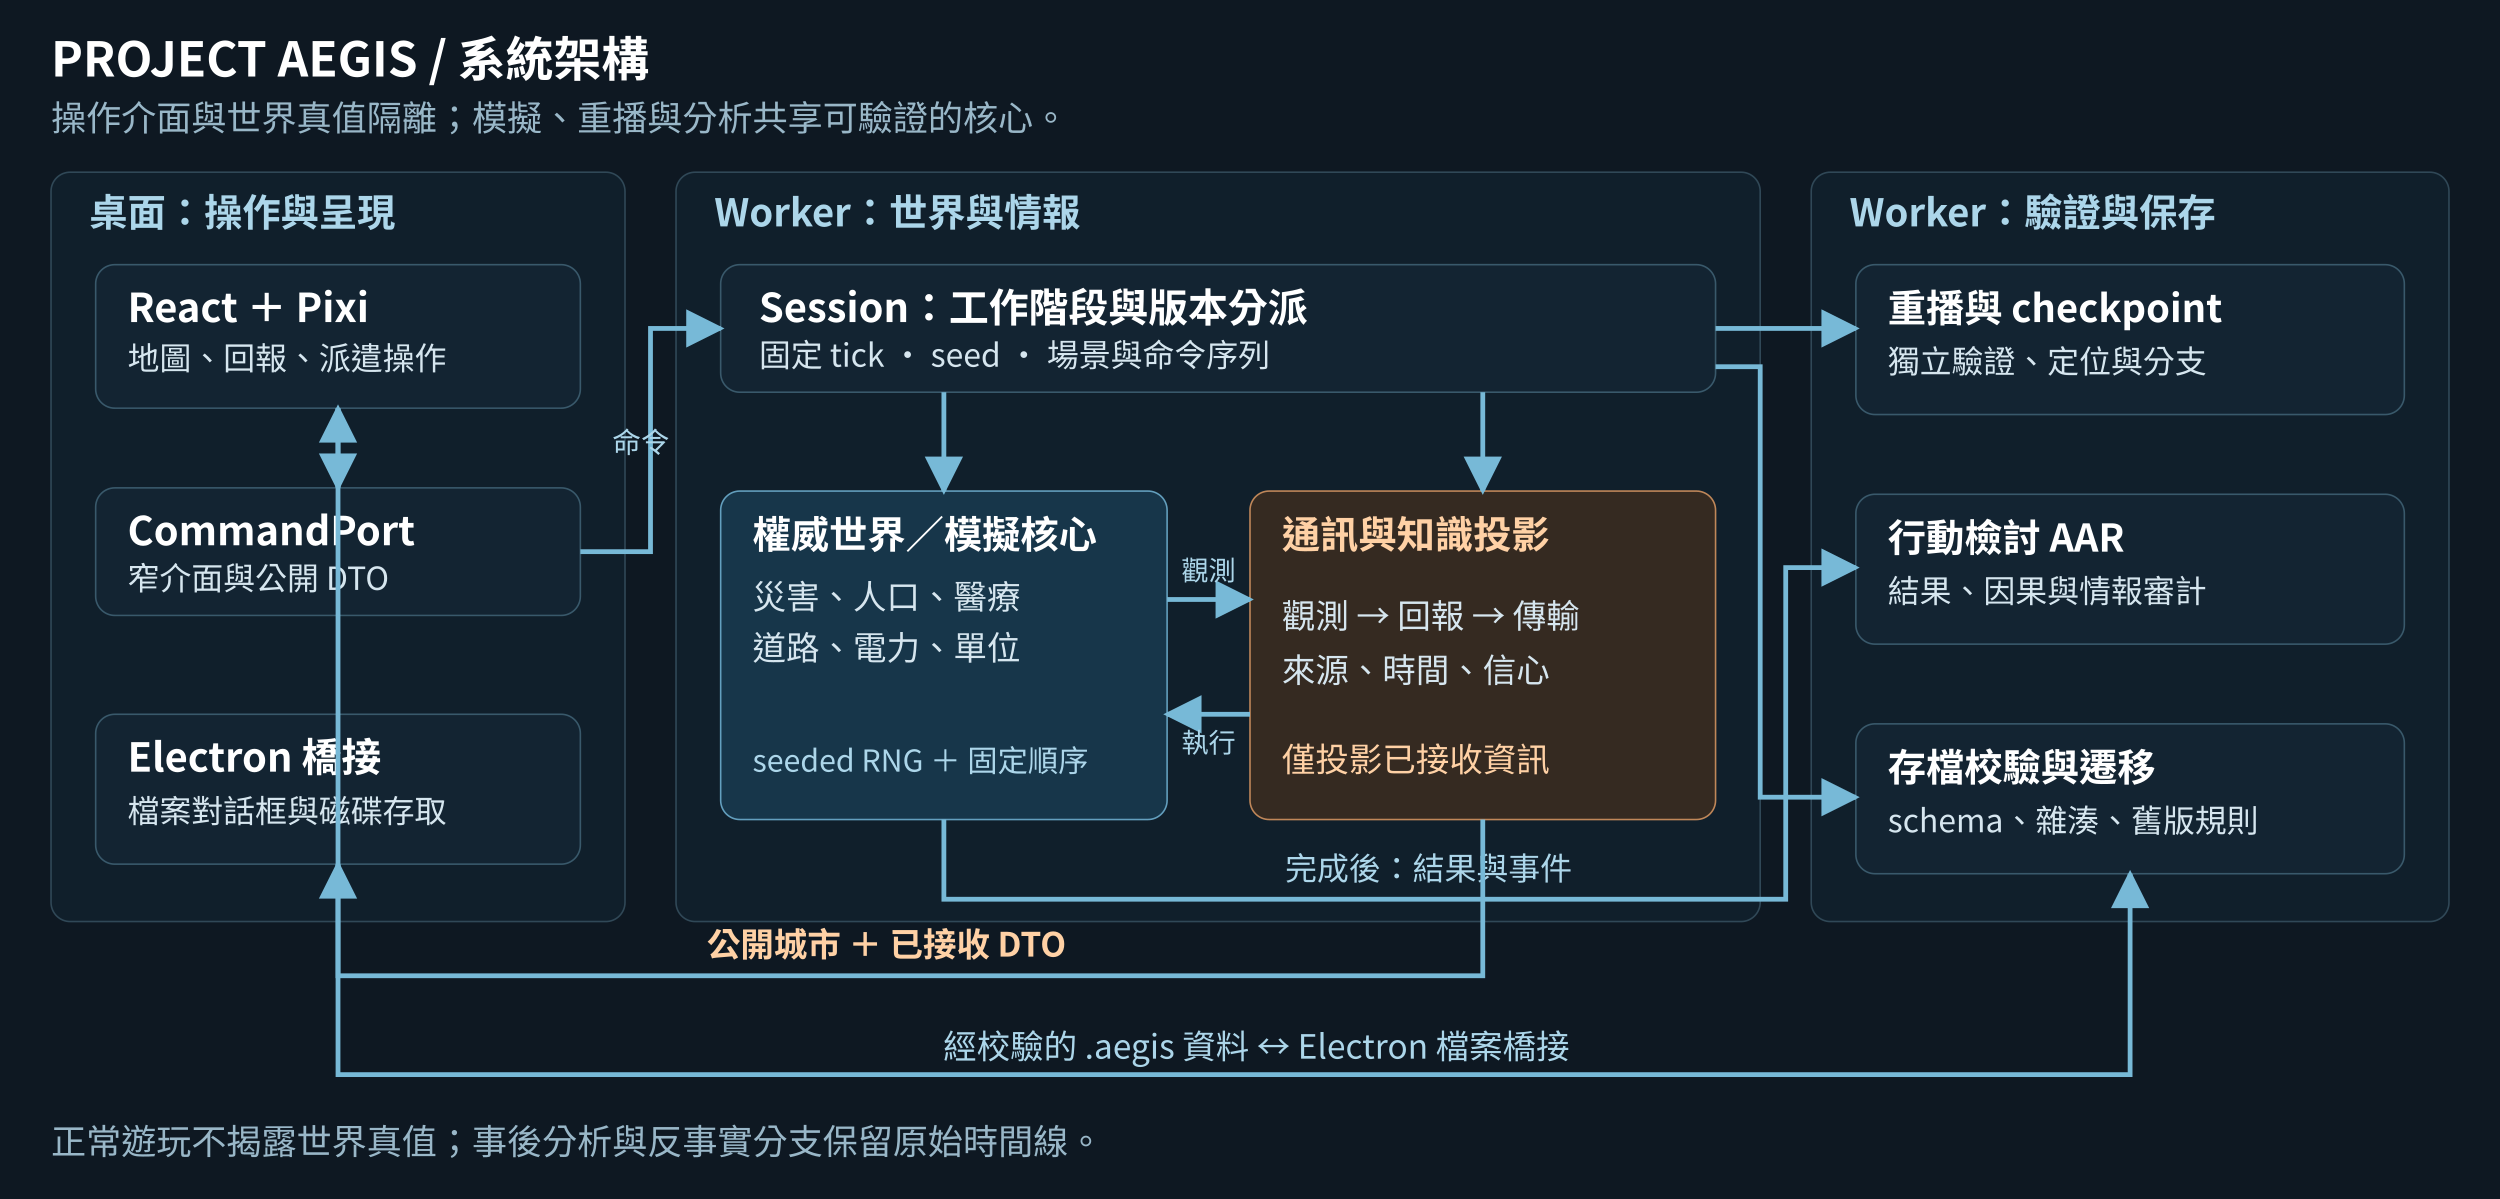
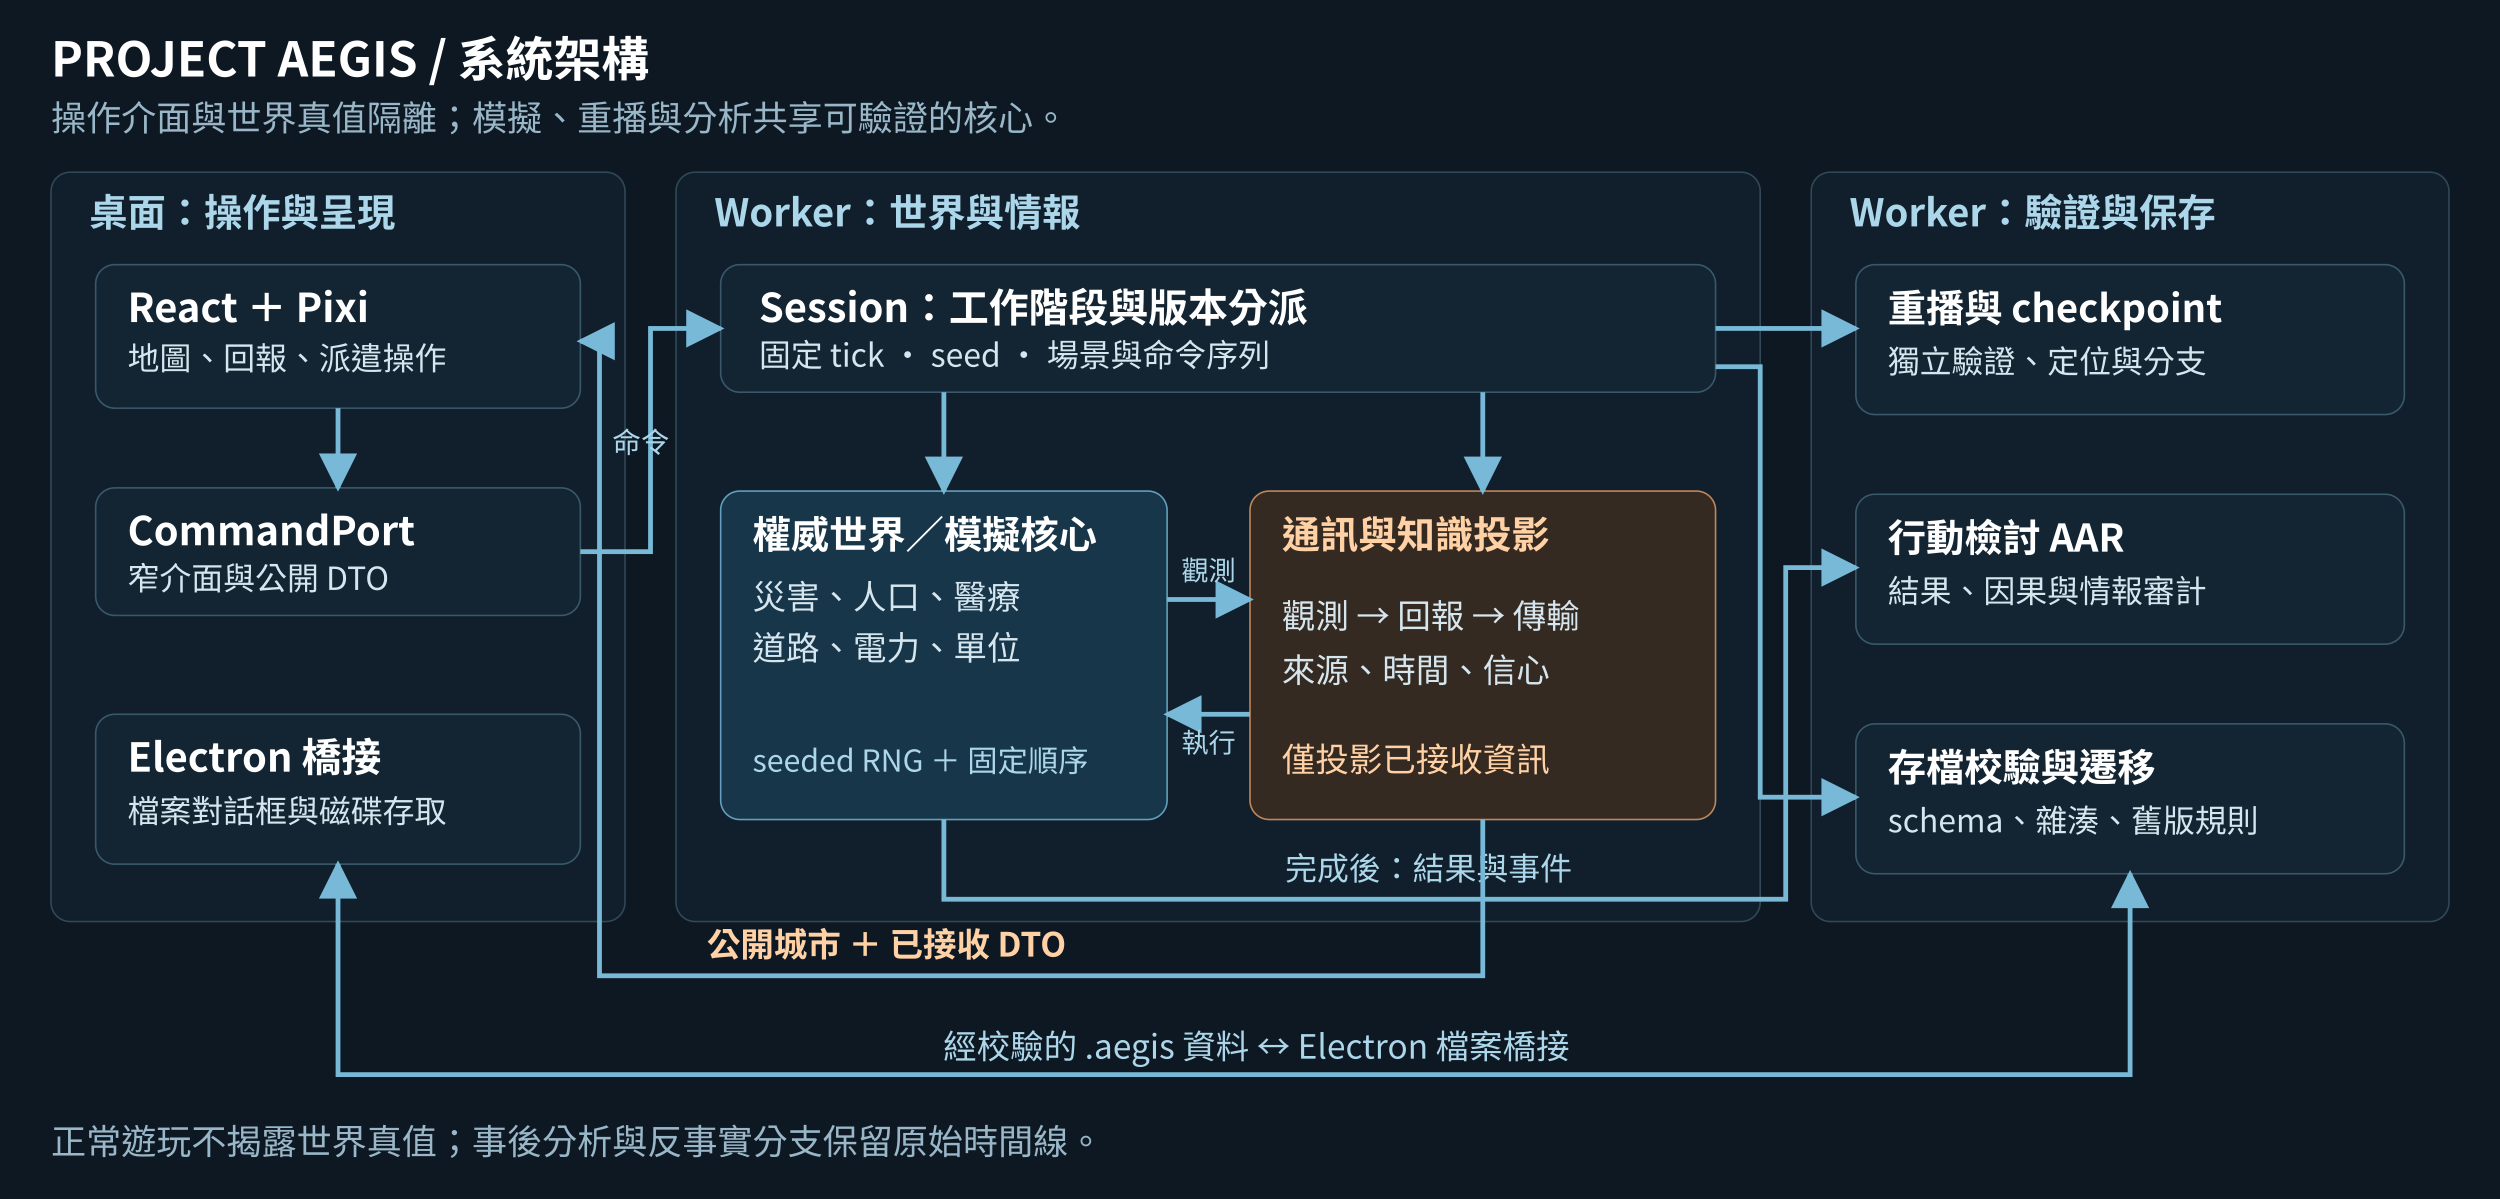
<svg xmlns="http://www.w3.org/2000/svg" width="1568" height="752" viewBox="0 0 1568 752" role="img" aria-labelledby="title desc">
  <defs>
    <marker id="arrow" viewBox="0 0 10 10" refX="9" refY="5" markerWidth="8" markerHeight="8" orient="auto-start-reverse">
      <path d="M0 0 L10 5 L0 10Z" fill="#77b9d7" />
    </marker>
    <marker id="reverse" viewBox="0 0 10 10" refX="9" refY="5" markerWidth="8" markerHeight="8" orient="auto-start-reverse">
      <path d="M0 0 L10 5 L0 10Z" fill="#77b9d7" />
    </marker>
  </defs>
  <g font-family="Segoe UI,Microsoft JhengHei,Noto Sans CJK TC,Arial,sans-serif">
    <rect x="0" y="0" width="1568" height="752" rx="0" fill="#0e1822" stroke="#0e1822" />
    <text x="32" y="48" font-size="30" fill="#fff" font-weight="700" text-anchor="start">
      PROJECT AEGIS / 系統架構
    </text>
    <text x="32" y="82" font-size="22" fill="#99b7c8" font-weight="400" text-anchor="start">
      操作介面與世界真值隔離；模擬、重播與分析共享可驗證的核心。
    </text>
    <rect x="32" y="108" width="360" height="470" rx="12" fill="#101f2b" stroke="#304857" />
    <text x="56" y="142" font-size="24" fill="#acd6ea" font-weight="600" text-anchor="start">
      桌面：操作與呈現
    </text>
    <rect x="424" y="108" width="680" height="470" rx="12" fill="#101f2b" stroke="#304857" />
    <text x="448" y="142" font-size="24" fill="#acd6ea" font-weight="600" text-anchor="start">
      Worker：世界與情報
    </text>
    <rect x="1136" y="108" width="400" height="470" rx="12" fill="#101f2b" stroke="#304857" />
    <text x="1160" y="142" font-size="24" fill="#acd6ea" font-weight="600" text-anchor="start">
      Worker：驗證與保存
    </text>
    <rect x="60" y="166" width="304" height="90" rx="12" fill="#132432" stroke="#39596b" />
    <text x="80" y="202" font-size="25" fill="#fff" font-weight="600" text-anchor="start">
      React ＋ Pixi
    </text>
    <text x="80" y="232" font-size="20" fill="#d6e6ef" font-weight="400" text-anchor="start">
      地圖、回報、派遣操作
    </text>
    <rect x="60" y="306" width="304" height="80" rx="12" fill="#132432" stroke="#39596b" />
    <text x="80" y="342" font-size="25" fill="#fff" font-weight="600" text-anchor="start">
      CommandPort
    </text>
    <text x="80" y="370" font-size="20" fill="#d6e6ef" font-weight="400" text-anchor="start">
      窄介面與公開 DTO
    </text>
    <rect x="60" y="448" width="304" height="94" rx="12" fill="#132432" stroke="#39596b" />
    <text x="80" y="484" font-size="25" fill="#fff" font-weight="600" text-anchor="start">
      Electron 橋接
    </text>
    <text x="80" y="516" font-size="20" fill="#d6e6ef" font-weight="400" text-anchor="start">
      檔案對話框與磁碟存取
    </text>
    <rect x="452" y="166" width="624" height="80" rx="12" fill="#132432" stroke="#39596b" />
    <text x="476" y="202" font-size="25" fill="#fff" font-weight="600" text-anchor="start">
      Session：工作階段與版本分派
    </text>
    <text x="476" y="230" font-size="20" fill="#d6e6ef" font-weight="400" text-anchor="start">
      固定 tick · seed · 場景與命令序列
    </text>
    <rect x="452" y="308" width="280" height="206" rx="12" fill="#17364a" stroke="#639fbe" />
    <text x="472" y="344" font-size="24" fill="#fff" font-weight="600" text-anchor="start">
      權威世界／模擬核心
    </text>
    <text x="472" y="382" font-size="21" fill="#d6e6ef" font-weight="400" text-anchor="start">
      災害、人口、醫療
    </text>
    <text x="472" y="414" font-size="21" fill="#d6e6ef" font-weight="400" text-anchor="start">
      道路、電力、單位
    </text>
    <text x="472" y="484" font-size="19" fill="#acd6ea" font-weight="400" text-anchor="start">
      seeded RNG ＋ 固定順序
    </text>
    <rect x="784" y="308" width="292" height="206" rx="12" fill="#352a21" stroke="#c08759" />
    <text x="804" y="344" font-size="24" fill="#ffd1a5" font-weight="600" text-anchor="start">
      通訊與知識投影
    </text>
    <text x="804" y="394" font-size="21" fill="#d6e6ef" font-weight="400" text-anchor="start">
      觀測 → 回報 → 傳輸
    </text>
    <text x="804" y="428" font-size="21" fill="#d6e6ef" font-weight="400" text-anchor="start">
      來源、時間、信心
    </text>
    <text x="804" y="484" font-size="21" fill="#ffd1a5" font-weight="400" text-anchor="start">
      僅投影已接收資訊
    </text>
    <rect x="1164" y="166" width="344" height="94" rx="12" fill="#132432" stroke="#39596b" />
    <text x="1184" y="202" font-size="24" fill="#fff" font-weight="600" text-anchor="start">
      重播與 checkpoint
    </text>
    <text x="1184" y="234" font-size="20" fill="#d6e6ef" font-weight="400" text-anchor="start">
      獨立驗證、定位與分支
    </text>
    <rect x="1164" y="310" width="344" height="94" rx="12" fill="#132432" stroke="#39596b" />
    <text x="1184" y="346" font-size="24" fill="#fff" font-weight="600" text-anchor="start">
      行動檢討 AAR
    </text>
    <text x="1184" y="378" font-size="20" fill="#d6e6ef" font-weight="400" text-anchor="start">
      結果、因果與情報審計
    </text>
    <rect x="1164" y="454" width="344" height="94" rx="12" fill="#132432" stroke="#39596b" />
    <text x="1184" y="490" font-size="24" fill="#fff" font-weight="600" text-anchor="start">
      存檔校驗與遷移
    </text>
    <text x="1184" y="522" font-size="20" fill="#d6e6ef" font-weight="400" text-anchor="start">
      schema、雜湊、舊版規則
    </text>
    <path d="M212 256 V306" fill="none" stroke="#77b9d7" stroke-width="3" marker-end="url(#arrow)" />
    <path d="M364 346 H408 V206 H452" fill="none" stroke="#77b9d7" stroke-width="3" marker-end="url(#arrow)" />
    <text x="402" y="284" font-size="18" fill="#acd6ea" font-weight="400" text-anchor="middle">
      命令
    </text>
    <path d="M592 246 V308" fill="none" stroke="#77b9d7" stroke-width="3" marker-end="url(#arrow)" />
    <path d="M930 246 V308" fill="none" stroke="#77b9d7" stroke-width="3" marker-end="url(#arrow)" />
    <path d="M732 376 H784" fill="none" stroke="#77b9d7" stroke-width="3" marker-end="url(#arrow)" />
    <text x="758" y="364" font-size="17" fill="#acd6ea" font-weight="400" text-anchor="middle">
      觀測
    </text>
    <path d="M784 448 H732" fill="none" stroke="#77b9d7" stroke-width="3" marker-end="url(#arrow)" />
    <text x="758" y="472" font-size="17" fill="#acd6ea" font-weight="400" text-anchor="middle">
      執行
    </text>
    <path d="M1076 206 H1164" fill="none" stroke="#77b9d7" stroke-width="3" marker-end="url(#arrow)" />
    <path d="M592 514 V564 H1120 V356 H1164" fill="none" stroke="#77b9d7" stroke-width="3" marker-end="url(#arrow)" />
    <text x="896" y="552" font-size="20" fill="#acd6ea" font-weight="400" text-anchor="middle">
      完成後：結果與事件
    </text>
    <path d="M1076 230 H1104 V500 H1164" fill="none" stroke="#77b9d7" stroke-width="3" marker-end="url(#arrow)" />
-     <path d="M930 514 V612 H212 V256" fill="none" stroke="#77b9d7" stroke-width="3" marker-end="url(#arrow)" />
+     <path d="M930 514 V612 H376 V214 H364" fill="none" stroke="#77b9d7" stroke-width="3" marker-end="url(#arrow)" />
    <text x="556" y="600" font-size="21" fill="#ffd1a5" font-weight="600" text-anchor="middle">
      公開城市 ＋ 已接收 DTO
    </text>
    <path d="M1336 548 V674 H212 V542" fill="none" stroke="#77b9d7" stroke-width="3" marker-end="url(#arrow)" marker-start="url(#reverse)" />
    <text x="788" y="664" font-size="21" fill="#acd6ea" font-weight="400" text-anchor="middle">
      經校驗的 .aegis 資料 ↔ Electron 檔案橋接
    </text>
    <text x="32" y="724" font-size="22" fill="#99b7c8" font-weight="400" text-anchor="start">
      正常遊玩不揭露世界真值；事後分析與反事實分支保留原始時間線。
    </text>
  </g>
</svg>
